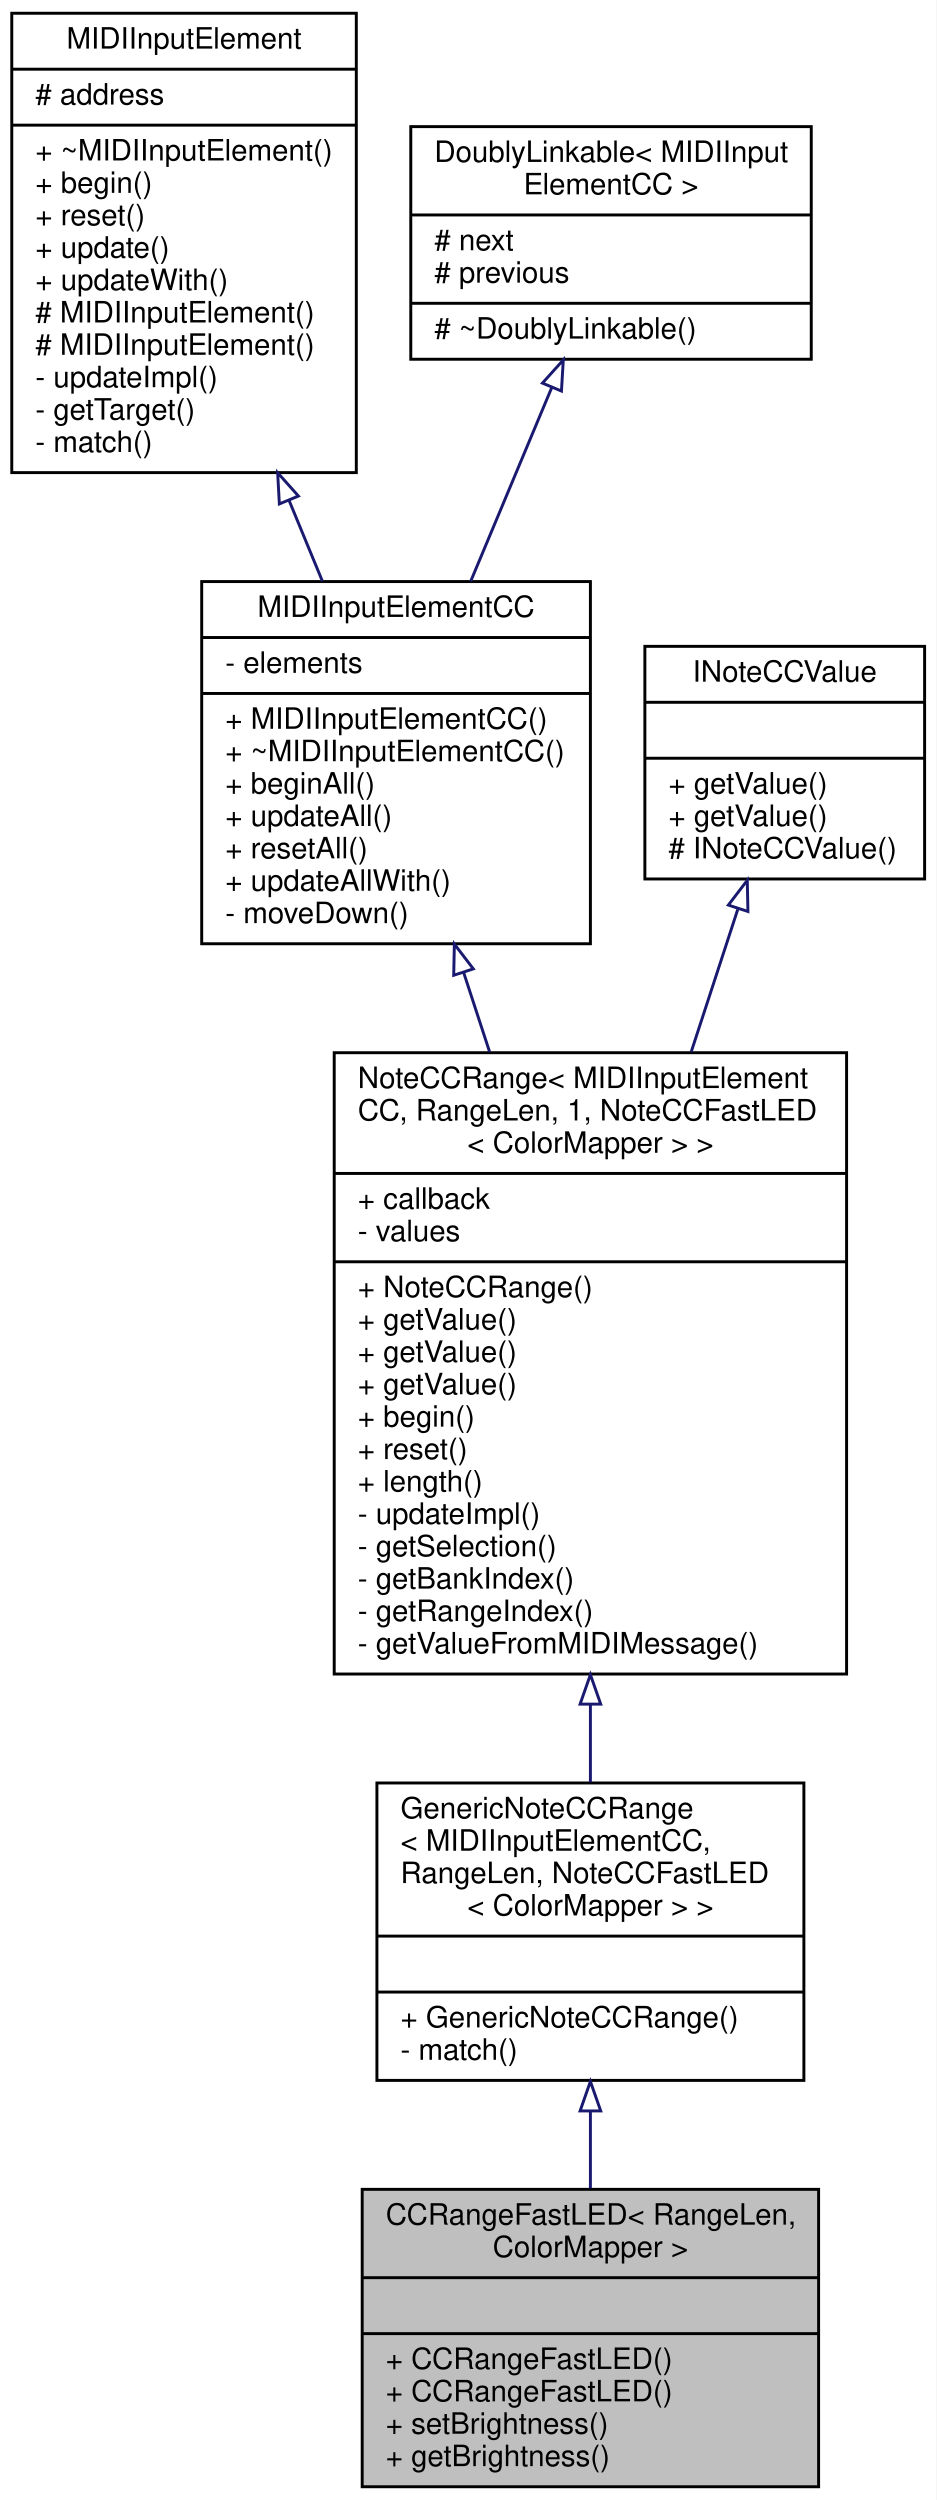
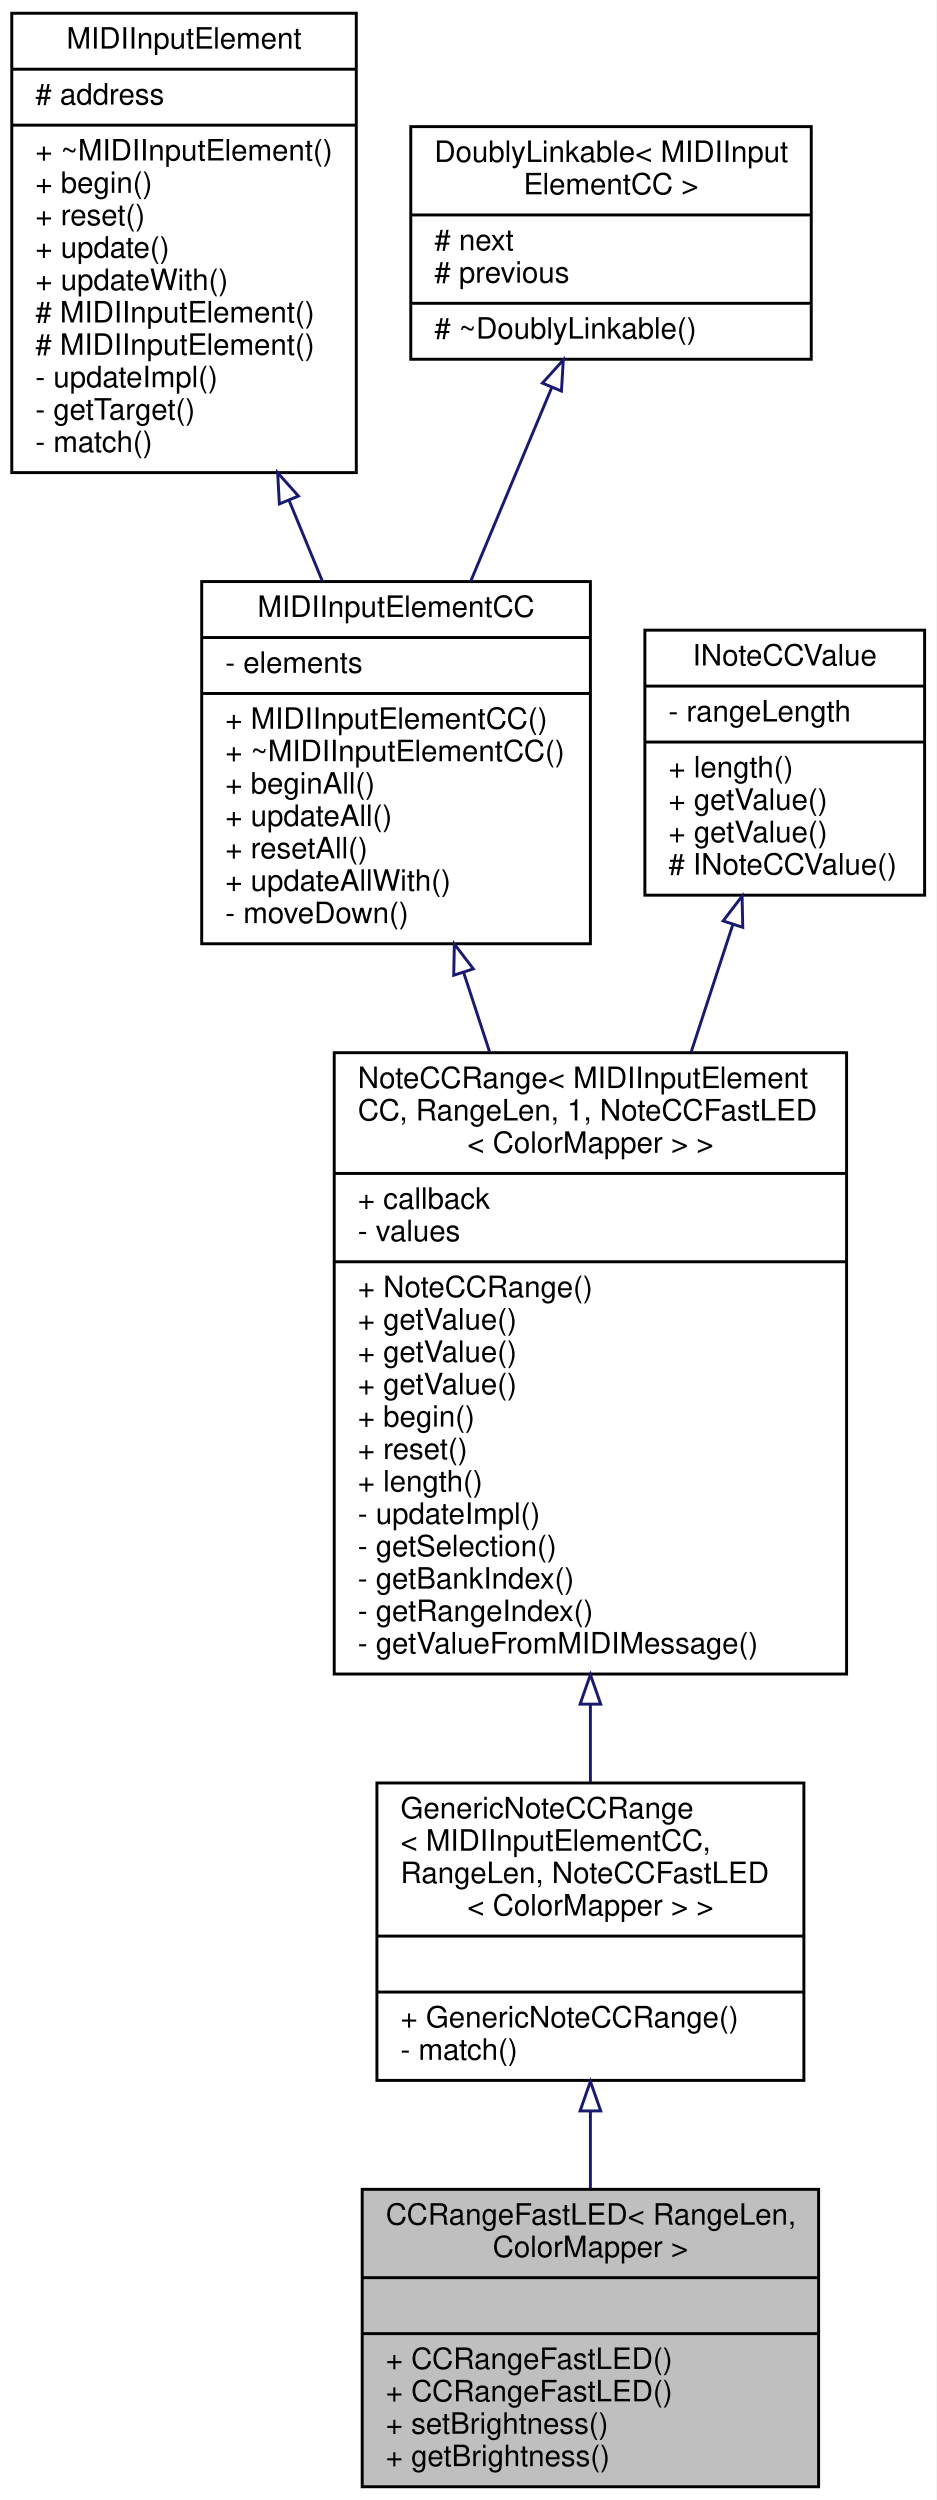
<svg xmlns="http://www.w3.org/2000/svg" xmlns:xlink="http://www.w3.org/1999/xlink" width="318pt" height="849pt" viewBox="0.00 0.00 318.00 849.00">
  <g id="graph0" class="graph" transform="scale(1 1) rotate(0) translate(4 845)">
    <polygon fill="white" stroke="none" points="-4,4 -4,-845 314,-845 314,4 -4,4" />
    <g id="node1" class="node">
      <g id="a_node1">
        <a xlink:title=" ">
          <polygon fill="#bfbfbf" stroke="black" points="119,-0.5 119,-101.5 274,-101.5 274,-0.5 119,-0.5" />
          <text text-anchor="start" x="127" y="-89.5" font-family="Helvetica,sans-Serif" font-size="10.00">CCRangeFastLED&lt; RangeLen,</text>
          <text text-anchor="middle" x="196.5" y="-78.5" font-family="Helvetica,sans-Serif" font-size="10.00"> ColorMapper &gt;</text>
          <polyline fill="none" stroke="black" points="119,-71.5 274,-71.5 " />
          <text text-anchor="middle" x="196.5" y="-59.5" font-family="Helvetica,sans-Serif" font-size="10.00"> </text>
          <polyline fill="none" stroke="black" points="119,-52.5 274,-52.5 " />
          <text text-anchor="start" x="127" y="-40.5" font-family="Helvetica,sans-Serif" font-size="10.00">+ CCRangeFastLED()</text>
          <text text-anchor="start" x="127" y="-29.5" font-family="Helvetica,sans-Serif" font-size="10.00">+ CCRangeFastLED()</text>
          <text text-anchor="start" x="127" y="-18.5" font-family="Helvetica,sans-Serif" font-size="10.00">+ setBrightness()</text>
          <text text-anchor="start" x="127" y="-7.5" font-family="Helvetica,sans-Serif" font-size="10.00">+ getBrightness()</text>
        </a>
      </g>
    </g>
    <g id="node2" class="node">
      <g id="a_node2">
        <a xlink:href="../../d5/d80/classGenericNoteCCRange.html" target="_top" xlink:title=" ">
          <polygon fill="white" stroke="black" points="124,-138.5 124,-239.5 269,-239.5 269,-138.5 124,-138.5" />
          <text text-anchor="start" x="132" y="-227.5" font-family="Helvetica,sans-Serif" font-size="10.00">GenericNoteCCRange</text>
          <text text-anchor="start" x="132" y="-216.5" font-family="Helvetica,sans-Serif" font-size="10.00">&lt; MIDIInputElementCC,</text>
          <text text-anchor="start" x="132" y="-205.5" font-family="Helvetica,sans-Serif" font-size="10.00"> RangeLen, NoteCCFastLED</text>
          <text text-anchor="middle" x="196.5" y="-194.5" font-family="Helvetica,sans-Serif" font-size="10.00">&lt; ColorMapper &gt; &gt;</text>
          <polyline fill="none" stroke="black" points="124,-187.5 269,-187.5 " />
          <text text-anchor="middle" x="196.5" y="-175.5" font-family="Helvetica,sans-Serif" font-size="10.00"> </text>
          <polyline fill="none" stroke="black" points="124,-168.5 269,-168.5 " />
          <text text-anchor="start" x="132" y="-156.5" font-family="Helvetica,sans-Serif" font-size="10.00">+ GenericNoteCCRange()</text>
          <text text-anchor="start" x="132" y="-145.5" font-family="Helvetica,sans-Serif" font-size="10.00">- match()</text>
        </a>
      </g>
    </g>
    <g id="edge1" class="edge">
      <path fill="none" stroke="midnightblue" d="M196.5,-128C196.5,-119.271 196.5,-110.363 196.5,-101.863" />
      <polygon fill="none" stroke="midnightblue" points="193,-128.131 196.5,-138.131 200,-128.131 193,-128.131" />
    </g>
    <g id="node3" class="node">
      <g id="a_node3">
        <a xlink:href="../../d2/df4/classNoteCCRange.html" target="_top" xlink:title=" ">
          <polygon fill="white" stroke="black" points="109.5,-276.5 109.5,-487.5 283.5,-487.5 283.5,-276.5 109.5,-276.5" />
          <text text-anchor="start" x="117.5" y="-475.5" font-family="Helvetica,sans-Serif" font-size="10.00">NoteCCRange&lt; MIDIInputElement</text>
          <text text-anchor="start" x="117.5" y="-464.5" font-family="Helvetica,sans-Serif" font-size="10.00">CC, RangeLen, 1, NoteCCFastLED</text>
          <text text-anchor="middle" x="196.5" y="-453.5" font-family="Helvetica,sans-Serif" font-size="10.00">&lt; ColorMapper &gt; &gt;</text>
          <polyline fill="none" stroke="black" points="109.5,-446.5 283.5,-446.5 " />
          <text text-anchor="start" x="117.5" y="-434.5" font-family="Helvetica,sans-Serif" font-size="10.00">+ callback</text>
          <text text-anchor="start" x="117.5" y="-423.5" font-family="Helvetica,sans-Serif" font-size="10.00">- values</text>
          <polyline fill="none" stroke="black" points="109.5,-416.5 283.5,-416.5 " />
          <text text-anchor="start" x="117.5" y="-404.5" font-family="Helvetica,sans-Serif" font-size="10.00">+ NoteCCRange()</text>
          <text text-anchor="start" x="117.5" y="-393.5" font-family="Helvetica,sans-Serif" font-size="10.00">+ getValue()</text>
          <text text-anchor="start" x="117.5" y="-382.5" font-family="Helvetica,sans-Serif" font-size="10.00">+ getValue()</text>
          <text text-anchor="start" x="117.5" y="-371.5" font-family="Helvetica,sans-Serif" font-size="10.00">+ getValue()</text>
          <text text-anchor="start" x="117.5" y="-360.5" font-family="Helvetica,sans-Serif" font-size="10.00">+ begin()</text>
          <text text-anchor="start" x="117.5" y="-349.5" font-family="Helvetica,sans-Serif" font-size="10.00">+ reset()</text>
          <text text-anchor="start" x="117.5" y="-338.5" font-family="Helvetica,sans-Serif" font-size="10.00">+ length()</text>
          <text text-anchor="start" x="117.5" y="-327.5" font-family="Helvetica,sans-Serif" font-size="10.00">- updateImpl()</text>
          <text text-anchor="start" x="117.5" y="-316.5" font-family="Helvetica,sans-Serif" font-size="10.00">- getSelection()</text>
          <text text-anchor="start" x="117.5" y="-305.5" font-family="Helvetica,sans-Serif" font-size="10.00">- getBankIndex()</text>
          <text text-anchor="start" x="117.5" y="-294.5" font-family="Helvetica,sans-Serif" font-size="10.00">- getRangeIndex()</text>
          <text text-anchor="start" x="117.5" y="-283.5" font-family="Helvetica,sans-Serif" font-size="10.00">- getValueFromMIDIMessage()</text>
        </a>
      </g>
    </g>
    <g id="edge2" class="edge">
      <path fill="none" stroke="midnightblue" d="M196.5,-266.234C196.5,-257.051 196.5,-248.115 196.5,-239.787" />
      <polygon fill="none" stroke="midnightblue" points="193,-266.28 196.5,-276.28 200,-266.28 193,-266.28" />
    </g>
    <g id="node4" class="node">
      <g id="a_node4">
        <a xlink:href="../../d3/d96/classMIDIInputElementCC.html" target="_top" xlink:title="Class for objects that listen for incoming MIDI Controller Change events.">
          <polygon fill="white" stroke="black" points="64.5,-524.5 64.5,-647.5 196.5,-647.5 196.5,-524.5 64.5,-524.5" />
          <text text-anchor="middle" x="130.5" y="-635.5" font-family="Helvetica,sans-Serif" font-size="10.00">MIDIInputElementCC</text>
          <polyline fill="none" stroke="black" points="64.5,-628.5 196.5,-628.5 " />
          <text text-anchor="start" x="72.5" y="-616.5" font-family="Helvetica,sans-Serif" font-size="10.00">- elements</text>
          <polyline fill="none" stroke="black" points="64.5,-609.5 196.5,-609.5 " />
          <text text-anchor="start" x="72.5" y="-597.5" font-family="Helvetica,sans-Serif" font-size="10.00">+ MIDIInputElementCC()</text>
          <text text-anchor="start" x="72.5" y="-586.5" font-family="Helvetica,sans-Serif" font-size="10.00">+ ~MIDIInputElementCC()</text>
          <text text-anchor="start" x="72.5" y="-575.5" font-family="Helvetica,sans-Serif" font-size="10.00">+ beginAll()</text>
          <text text-anchor="start" x="72.5" y="-564.5" font-family="Helvetica,sans-Serif" font-size="10.00">+ updateAll()</text>
          <text text-anchor="start" x="72.5" y="-553.5" font-family="Helvetica,sans-Serif" font-size="10.00">+ resetAll()</text>
          <text text-anchor="start" x="72.5" y="-542.5" font-family="Helvetica,sans-Serif" font-size="10.00">+ updateAllWith()</text>
          <text text-anchor="start" x="72.5" y="-531.5" font-family="Helvetica,sans-Serif" font-size="10.00">- moveDown()</text>
        </a>
      </g>
    </g>
    <g id="edge3" class="edge">
      <path fill="none" stroke="midnightblue" d="M153.474,-514.685C156.33,-505.944 159.297,-496.864 162.277,-487.744" />
      <polygon fill="none" stroke="midnightblue" points="150.081,-513.801 150.302,-524.393 156.735,-515.975 150.081,-513.801" />
    </g>
    <g id="node5" class="node">
      <g id="a_node5">
        <a xlink:href="../../d9/db1/classMIDIInputElement.html" target="_top" xlink:title="A class for objects that listen for incoming MIDI events.">
          <polygon fill="white" stroke="black" points="0,-684.5 0,-840.5 117,-840.5 117,-684.5 0,-684.5" />
          <text text-anchor="middle" x="58.5" y="-828.5" font-family="Helvetica,sans-Serif" font-size="10.00">MIDIInputElement</text>
          <polyline fill="none" stroke="black" points="0,-821.5 117,-821.5 " />
          <text text-anchor="start" x="8" y="-809.5" font-family="Helvetica,sans-Serif" font-size="10.00"># address</text>
          <polyline fill="none" stroke="black" points="0,-802.5 117,-802.5 " />
          <text text-anchor="start" x="8" y="-790.5" font-family="Helvetica,sans-Serif" font-size="10.00">+ ~MIDIInputElement()</text>
          <text text-anchor="start" x="8" y="-779.5" font-family="Helvetica,sans-Serif" font-size="10.00">+ begin()</text>
          <text text-anchor="start" x="8" y="-768.5" font-family="Helvetica,sans-Serif" font-size="10.00">+ reset()</text>
          <text text-anchor="start" x="8" y="-757.5" font-family="Helvetica,sans-Serif" font-size="10.00">+ update()</text>
          <text text-anchor="start" x="8" y="-746.5" font-family="Helvetica,sans-Serif" font-size="10.00">+ updateWith()</text>
          <text text-anchor="start" x="8" y="-735.5" font-family="Helvetica,sans-Serif" font-size="10.00"># MIDIInputElement()</text>
          <text text-anchor="start" x="8" y="-724.5" font-family="Helvetica,sans-Serif" font-size="10.00"># MIDIInputElement()</text>
          <text text-anchor="start" x="8" y="-713.5" font-family="Helvetica,sans-Serif" font-size="10.00">- updateImpl()</text>
          <text text-anchor="start" x="8" y="-702.5" font-family="Helvetica,sans-Serif" font-size="10.00">- getTarget()</text>
          <text text-anchor="start" x="8" y="-691.5" font-family="Helvetica,sans-Serif" font-size="10.00">- match()</text>
        </a>
      </g>
    </g>
    <g id="edge4" class="edge">
      <path fill="none" stroke="midnightblue" d="M94.119,-675.174C97.956,-665.873 101.8,-656.559 105.474,-647.653" />
      <polygon fill="none" stroke="midnightblue" points="90.869,-673.875 90.29,-684.454 97.34,-676.545 90.869,-673.875" />
    </g>
    <g id="node6" class="node">
      <g id="a_node6">
        <a xlink:href="../../d4/d23/classDoublyLinkable.html" target="_top" xlink:title=" ">
          <polygon fill="white" stroke="black" points="135.5,-723 135.5,-802 271.5,-802 271.5,-723 135.5,-723" />
          <text text-anchor="start" x="143.5" y="-790" font-family="Helvetica,sans-Serif" font-size="10.00">DoublyLinkable&lt; MIDIInput</text>
          <text text-anchor="middle" x="203.5" y="-779" font-family="Helvetica,sans-Serif" font-size="10.00">ElementCC &gt;</text>
          <polyline fill="none" stroke="black" points="135.5,-772 271.5,-772 " />
          <text text-anchor="start" x="143.5" y="-760" font-family="Helvetica,sans-Serif" font-size="10.00"># next</text>
          <text text-anchor="start" x="143.5" y="-749" font-family="Helvetica,sans-Serif" font-size="10.00"># previous</text>
          <polyline fill="none" stroke="black" points="135.5,-742 271.5,-742 " />
          <text text-anchor="start" x="143.5" y="-730" font-family="Helvetica,sans-Serif" font-size="10.00"># ~DoublyLinkable()</text>
        </a>
      </g>
    </g>
    <g id="edge5" class="edge">
      <path fill="none" stroke="midnightblue" d="M183.376,-713.395C174.86,-693.039 164.844,-669.097 155.833,-647.557" />
      <polygon fill="none" stroke="midnightblue" points="180.211,-714.898 187.299,-722.773 186.668,-712.197 180.211,-714.898" />
    </g>
    <g id="node7" class="node">
      <g id="a_node7">
        <a xlink:href="../../d7/dab/classINoteCCValue.html" target="_top" xlink:title=" ">
-           <polygon fill="white" stroke="black" points="215,-546.5 215,-625.5 310,-625.5 310,-546.5 215,-546.5" />
-           <text text-anchor="middle" x="262.5" y="-613.5" font-family="Helvetica,sans-Serif" font-size="10.00">INoteCCValue</text>
-           <polyline fill="none" stroke="black" points="215,-606.5 310,-606.5 " />
-           <text text-anchor="middle" x="262.5" y="-594.5" font-family="Helvetica,sans-Serif" font-size="10.00"> </text>
-           <polyline fill="none" stroke="black" points="215,-587.5 310,-587.5 " />
-           <text text-anchor="start" x="223" y="-575.5" font-family="Helvetica,sans-Serif" font-size="10.00">+ getValue()</text>
-           <text text-anchor="start" x="223" y="-564.5" font-family="Helvetica,sans-Serif" font-size="10.00">+ getValue()</text>
-           <text text-anchor="start" x="223" y="-553.5" font-family="Helvetica,sans-Serif" font-size="10.00"># INoteCCValue()</text>
+           <polygon fill="white" stroke="black" points="215,-541 215,-631 310,-631 310,-541 215,-541" />
+           <text text-anchor="middle" x="262.5" y="-619" font-family="Helvetica,sans-Serif" font-size="10.00">INoteCCValue</text>
+           <polyline fill="none" stroke="black" points="215,-612 310,-612 " />
+           <text text-anchor="start" x="223" y="-600" font-family="Helvetica,sans-Serif" font-size="10.00">- rangeLength</text>
+           <polyline fill="none" stroke="black" points="215,-593 310,-593 " />
+           <text text-anchor="start" x="223" y="-581" font-family="Helvetica,sans-Serif" font-size="10.00">+ length()</text>
+           <text text-anchor="start" x="223" y="-570" font-family="Helvetica,sans-Serif" font-size="10.00">+ getValue()</text>
+           <text text-anchor="start" x="223" y="-559" font-family="Helvetica,sans-Serif" font-size="10.00">+ getValue()</text>
+           <text text-anchor="start" x="223" y="-548" font-family="Helvetica,sans-Serif" font-size="10.00"># INoteCCValue()</text>
        </a>
      </g>
    </g>
    <g id="edge6" class="edge">
-       <path fill="none" stroke="midnightblue" d="M246.555,-536.199C241.74,-521.461 236.256,-504.677 230.726,-487.753" />
-       <polygon fill="none" stroke="midnightblue" points="243.342,-537.634 249.775,-546.052 249.996,-535.46 243.342,-537.634" />
+       <path fill="none" stroke="midnightblue" d="M244.896,-531.122C240.489,-517.632 235.609,-502.696 230.693,-487.652" />
+       <polygon fill="none" stroke="midnightblue" points="241.583,-532.252 248.016,-540.67 248.237,-530.078 241.583,-532.252" />
    </g>
  </g>
</svg>
